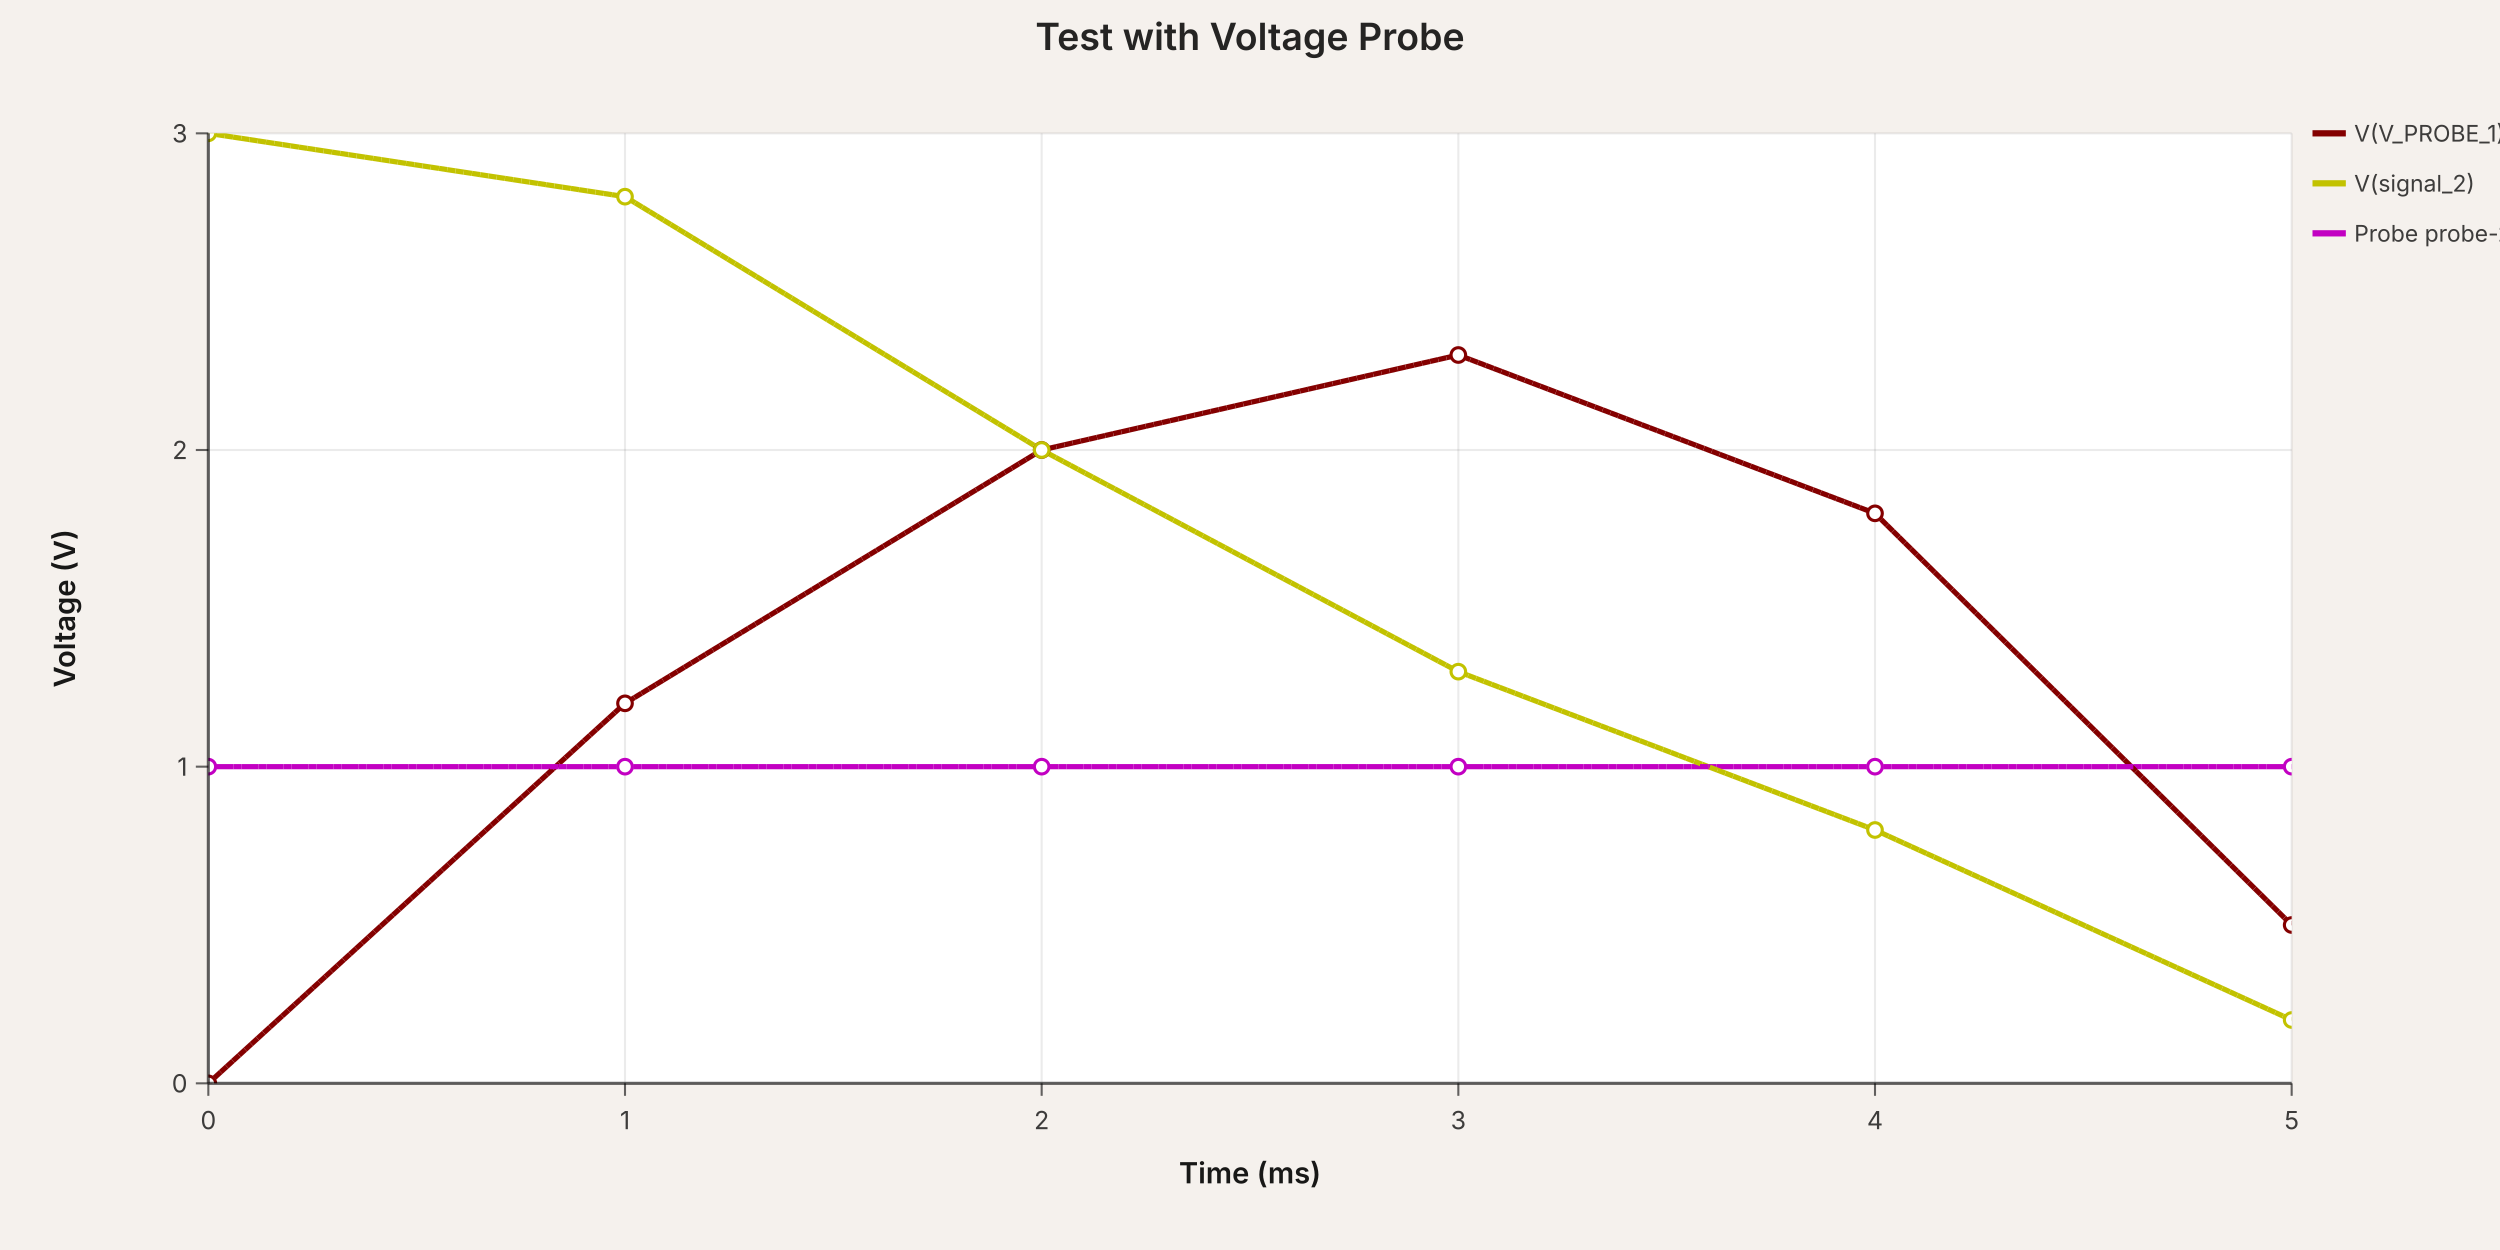
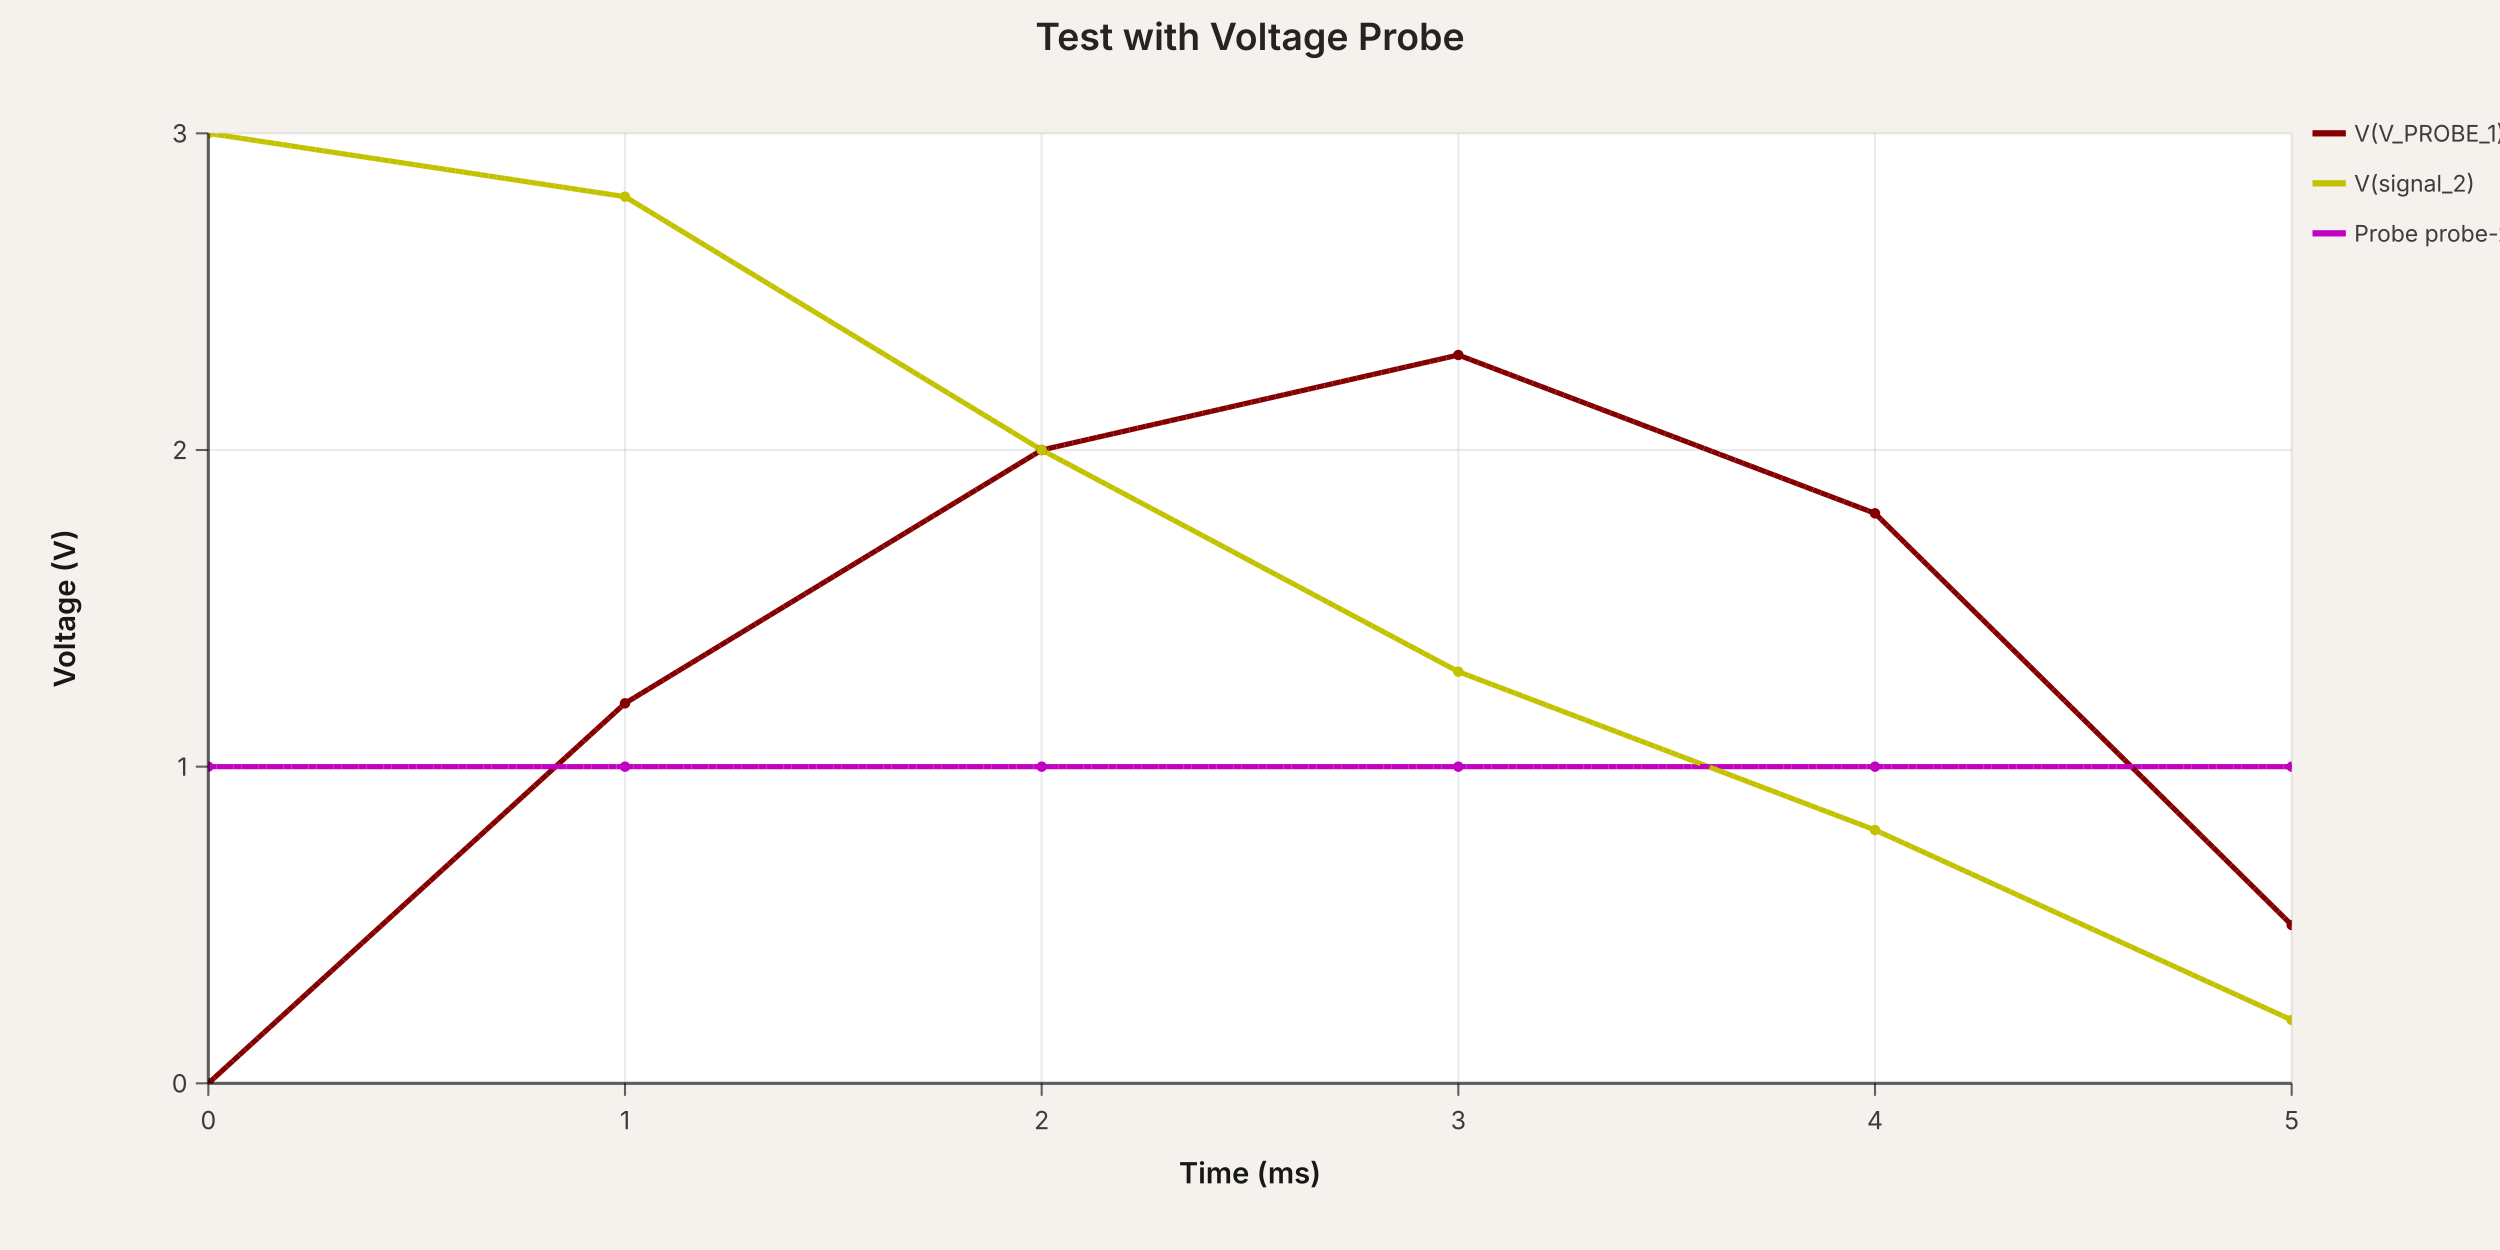
<svg xmlns="http://www.w3.org/2000/svg" width="1200" height="600" viewBox="0 0 1200 600" data-simulation-experiment-id="exp-probe-test" data-simulation-experiment-name="Test with Voltage Probe">
  <style>
:root { color-scheme: light; }
svg { font-family: 'Inter', 'Helvetica Neue', Arial, sans-serif; }
.background { fill: rgb(245, 241, 237); }
.plot-background { fill: #ffffff; }
.grid-line { stroke: rgba(0, 0, 0, 0.08); stroke-width: 1; }
.axis { stroke: rgba(0, 0, 0, 0.6); stroke-width: 1.5; }
.axis-tick { stroke: rgba(0, 0, 0, 0.6); stroke-width: 1; }
.axis-label { fill: rgba(0, 0, 0, 0.75); font-size: 12px; }
.axis-title { fill: rgba(0, 0, 0, 0.9); font-size: 14px; font-weight: 600; }
.legend-label { fill: rgba(0, 0, 0, 0.75); font-size: 11px; }
.legend-line { stroke-width: 3; }
.simulation-line { fill: none; stroke-width: 2.5; }
- .simulation-point { stroke-width: 1.5; fill: #ffffff; }
+ .simulation-point { stroke-width: 0; }
.chart-title { fill: rgba(0, 0, 0, 0.85); font-size: 18px; font-weight: 600; }
</style>
  <rect class="background" x="0" y="0" width="1200" height="600" />
  <defs>
    <clipPath id="simulation-graph-exp-probe-test">
      <rect x="100" y="64" width="1000" height="456" />
    </clipPath>
  </defs>
  <rect class="plot-background" x="100" y="64" width="1000" height="456" />
  <g class="grid">
    <line class="grid-line grid-line-x" x1="100" y1="64" x2="100" y2="520" />
    <line class="grid-line grid-line-x" x1="300" y1="64" x2="300" y2="520" />
    <line class="grid-line grid-line-x" x1="500" y1="64" x2="500" y2="520" />
    <line class="grid-line grid-line-x" x1="700" y1="64" x2="700" y2="520" />
    <line class="grid-line grid-line-x" x1="900" y1="64" x2="900" y2="520" />
    <line class="grid-line grid-line-x" x1="1100" y1="64" x2="1100" y2="520" />
    <line class="grid-line grid-line-y" x1="100" y1="520" x2="1100" y2="520" />
    <line class="grid-line grid-line-y" x1="100" y1="368" x2="1100" y2="368" />
    <line class="grid-line grid-line-y" x1="100" y1="216" x2="1100" y2="216" />
    <line class="grid-line grid-line-y" x1="100" y1="64" x2="1100" y2="64" />
  </g>
  <g class="data-series">
    <path class="simulation-line" d="M 100 520 L 300 337.6 L 500 216 L 700 170.4 L 900 246.4 L 1100 444" stroke="rgb(132, 0, 0)" clip-path="url(#simulation-graph-exp-probe-test)" data-simulation-transient-voltage-graph-id="graph-1" data-schematic-voltage-probe-id="probe-1" stroke-dasharray="4 8" stroke-dashoffset="0" />
    <path class="simulation-line" d="M 100 64 L 300 94.4 L 500 216 L 700 322.4 L 900 398.4 L 1100 489.6" stroke="rgb(194, 194, 0)" clip-path="url(#simulation-graph-exp-probe-test)" data-simulation-transient-voltage-graph-id="graph-2" data-schematic-voltage-probe-id="probe-does-not-exist" stroke-dasharray="4 8" stroke-dashoffset="4" />
    <path class="simulation-line" d="M 100 368 L 300 368 L 500 368 L 700 368 L 900 368 L 1100 368" stroke="rgb(194, 0, 194)" clip-path="url(#simulation-graph-exp-probe-test)" data-simulation-transient-voltage-graph-id="graph-3" data-schematic-voltage-probe-id="probe-2" stroke-dasharray="4 8" stroke-dashoffset="8" />
    <path class="simulation-line" d="M 100 520 L 300 337.6 L 500 216 L 700 170.4 L 900 246.4 L 1100 444" stroke="rgb(132, 0, 0)" clip-path="url(#simulation-graph-exp-probe-test)" data-simulation-transient-voltage-graph-id="graph-1" data-schematic-voltage-probe-id="probe-1" stroke-dasharray="4 8" stroke-dashoffset="4" />
    <path class="simulation-line" d="M 100 64 L 300 94.4 L 500 216 L 700 322.4 L 900 398.4 L 1100 489.6" stroke="rgb(194, 194, 0)" clip-path="url(#simulation-graph-exp-probe-test)" data-simulation-transient-voltage-graph-id="graph-2" data-schematic-voltage-probe-id="probe-does-not-exist" stroke-dasharray="4 8" stroke-dashoffset="8" />
    <path class="simulation-line" d="M 100 368 L 300 368 L 500 368 L 700 368 L 900 368 L 1100 368" stroke="rgb(194, 0, 194)" clip-path="url(#simulation-graph-exp-probe-test)" data-simulation-transient-voltage-graph-id="graph-3" data-schematic-voltage-probe-id="probe-2" stroke-dasharray="4 8" stroke-dashoffset="0" />
    <path class="simulation-line" d="M 100 520 L 300 337.6 L 500 216 L 700 170.4 L 900 246.4 L 1100 444" stroke="rgb(132, 0, 0)" clip-path="url(#simulation-graph-exp-probe-test)" data-simulation-transient-voltage-graph-id="graph-1" data-schematic-voltage-probe-id="probe-1" stroke-dasharray="4 8" stroke-dashoffset="8" />
    <path class="simulation-line" d="M 100 64 L 300 94.4 L 500 216 L 700 322.4 L 900 398.4 L 1100 489.6" stroke="rgb(194, 194, 0)" clip-path="url(#simulation-graph-exp-probe-test)" data-simulation-transient-voltage-graph-id="graph-2" data-schematic-voltage-probe-id="probe-does-not-exist" stroke-dasharray="4 8" stroke-dashoffset="0" />
    <path class="simulation-line" d="M 100 368 L 300 368 L 500 368 L 700 368 L 900 368 L 1100 368" stroke="rgb(194, 0, 194)" clip-path="url(#simulation-graph-exp-probe-test)" data-simulation-transient-voltage-graph-id="graph-3" data-schematic-voltage-probe-id="probe-2" stroke-dasharray="4 8" stroke-dashoffset="4" />
-     <circle class="simulation-point" cx="100" cy="520" r="3.5" stroke="rgb(132, 0, 0)" fill="#ffffff" clip-path="url(#simulation-graph-exp-probe-test)" />
-     <circle class="simulation-point" cx="300" cy="337.6" r="3.5" stroke="rgb(132, 0, 0)" fill="#ffffff" clip-path="url(#simulation-graph-exp-probe-test)" />
-     <circle class="simulation-point" cx="500" cy="216" r="3.5" stroke="rgb(132, 0, 0)" fill="#ffffff" clip-path="url(#simulation-graph-exp-probe-test)" />
-     <circle class="simulation-point" cx="700" cy="170.4" r="3.5" stroke="rgb(132, 0, 0)" fill="#ffffff" clip-path="url(#simulation-graph-exp-probe-test)" />
-     <circle class="simulation-point" cx="900" cy="246.4" r="3.5" stroke="rgb(132, 0, 0)" fill="#ffffff" clip-path="url(#simulation-graph-exp-probe-test)" />
-     <circle class="simulation-point" cx="1100" cy="444" r="3.5" stroke="rgb(132, 0, 0)" fill="#ffffff" clip-path="url(#simulation-graph-exp-probe-test)" />
-     <circle class="simulation-point" cx="100" cy="64" r="3.5" stroke="rgb(194, 194, 0)" fill="#ffffff" clip-path="url(#simulation-graph-exp-probe-test)" />
-     <circle class="simulation-point" cx="300" cy="94.4" r="3.5" stroke="rgb(194, 194, 0)" fill="#ffffff" clip-path="url(#simulation-graph-exp-probe-test)" />
-     <circle class="simulation-point" cx="500" cy="216" r="3.5" stroke="rgb(194, 194, 0)" fill="#ffffff" clip-path="url(#simulation-graph-exp-probe-test)" />
-     <circle class="simulation-point" cx="700" cy="322.4" r="3.5" stroke="rgb(194, 194, 0)" fill="#ffffff" clip-path="url(#simulation-graph-exp-probe-test)" />
-     <circle class="simulation-point" cx="900" cy="398.4" r="3.5" stroke="rgb(194, 194, 0)" fill="#ffffff" clip-path="url(#simulation-graph-exp-probe-test)" />
-     <circle class="simulation-point" cx="1100" cy="489.6" r="3.5" stroke="rgb(194, 194, 0)" fill="#ffffff" clip-path="url(#simulation-graph-exp-probe-test)" />
-     <circle class="simulation-point" cx="100" cy="368" r="3.5" stroke="rgb(194, 0, 194)" fill="#ffffff" clip-path="url(#simulation-graph-exp-probe-test)" />
-     <circle class="simulation-point" cx="300" cy="368" r="3.5" stroke="rgb(194, 0, 194)" fill="#ffffff" clip-path="url(#simulation-graph-exp-probe-test)" />
-     <circle class="simulation-point" cx="500" cy="368" r="3.5" stroke="rgb(194, 0, 194)" fill="#ffffff" clip-path="url(#simulation-graph-exp-probe-test)" />
-     <circle class="simulation-point" cx="700" cy="368" r="3.5" stroke="rgb(194, 0, 194)" fill="#ffffff" clip-path="url(#simulation-graph-exp-probe-test)" />
-     <circle class="simulation-point" cx="900" cy="368" r="3.5" stroke="rgb(194, 0, 194)" fill="#ffffff" clip-path="url(#simulation-graph-exp-probe-test)" />
-     <circle class="simulation-point" cx="1100" cy="368" r="3.5" stroke="rgb(194, 0, 194)" fill="#ffffff" clip-path="url(#simulation-graph-exp-probe-test)" />
+     <circle class="simulation-point" cx="100" cy="520" r="2.5" fill="rgb(132, 0, 0)" clip-path="url(#simulation-graph-exp-probe-test)" />
+     <circle class="simulation-point" cx="300" cy="337.6" r="2.5" fill="rgb(132, 0, 0)" clip-path="url(#simulation-graph-exp-probe-test)" />
+     <circle class="simulation-point" cx="500" cy="216" r="2.5" fill="rgb(132, 0, 0)" clip-path="url(#simulation-graph-exp-probe-test)" />
+     <circle class="simulation-point" cx="700" cy="170.4" r="2.5" fill="rgb(132, 0, 0)" clip-path="url(#simulation-graph-exp-probe-test)" />
+     <circle class="simulation-point" cx="900" cy="246.4" r="2.5" fill="rgb(132, 0, 0)" clip-path="url(#simulation-graph-exp-probe-test)" />
+     <circle class="simulation-point" cx="1100" cy="444" r="2.5" fill="rgb(132, 0, 0)" clip-path="url(#simulation-graph-exp-probe-test)" />
+     <circle class="simulation-point" cx="100" cy="64" r="2.5" fill="rgb(194, 194, 0)" clip-path="url(#simulation-graph-exp-probe-test)" />
+     <circle class="simulation-point" cx="300" cy="94.4" r="2.5" fill="rgb(194, 194, 0)" clip-path="url(#simulation-graph-exp-probe-test)" />
+     <circle class="simulation-point" cx="500" cy="216" r="2.5" fill="rgb(194, 194, 0)" clip-path="url(#simulation-graph-exp-probe-test)" />
+     <circle class="simulation-point" cx="700" cy="322.4" r="2.5" fill="rgb(194, 194, 0)" clip-path="url(#simulation-graph-exp-probe-test)" />
+     <circle class="simulation-point" cx="900" cy="398.4" r="2.5" fill="rgb(194, 194, 0)" clip-path="url(#simulation-graph-exp-probe-test)" />
+     <circle class="simulation-point" cx="1100" cy="489.6" r="2.5" fill="rgb(194, 194, 0)" clip-path="url(#simulation-graph-exp-probe-test)" />
+     <circle class="simulation-point" cx="100" cy="368" r="2.5" fill="rgb(194, 0, 194)" clip-path="url(#simulation-graph-exp-probe-test)" />
+     <circle class="simulation-point" cx="300" cy="368" r="2.5" fill="rgb(194, 0, 194)" clip-path="url(#simulation-graph-exp-probe-test)" />
+     <circle class="simulation-point" cx="500" cy="368" r="2.5" fill="rgb(194, 0, 194)" clip-path="url(#simulation-graph-exp-probe-test)" />
+     <circle class="simulation-point" cx="700" cy="368" r="2.5" fill="rgb(194, 0, 194)" clip-path="url(#simulation-graph-exp-probe-test)" />
+     <circle class="simulation-point" cx="900" cy="368" r="2.5" fill="rgb(194, 0, 194)" clip-path="url(#simulation-graph-exp-probe-test)" />
+     <circle class="simulation-point" cx="1100" cy="368" r="2.5" fill="rgb(194, 0, 194)" clip-path="url(#simulation-graph-exp-probe-test)" />
  </g>
  <g class="axes">
    <line class="axis axis-x" x1="100" y1="520" x2="1100" y2="520" />
    <line class="axis axis-y" x1="100" y1="64" x2="100" y2="520" />
    <line class="axis-tick axis-tick-x" x1="100" y1="520" x2="100" y2="526" />
    <text class="axis-label axis-label-x" x="100" y="542" text-anchor="middle">0</text>
    <line class="axis-tick axis-tick-x" x1="300" y1="520" x2="300" y2="526" />
    <text class="axis-label axis-label-x" x="300" y="542" text-anchor="middle">1</text>
    <line class="axis-tick axis-tick-x" x1="500" y1="520" x2="500" y2="526" />
    <text class="axis-label axis-label-x" x="500" y="542" text-anchor="middle">2</text>
    <line class="axis-tick axis-tick-x" x1="700" y1="520" x2="700" y2="526" />
    <text class="axis-label axis-label-x" x="700" y="542" text-anchor="middle">3</text>
    <line class="axis-tick axis-tick-x" x1="900" y1="520" x2="900" y2="526" />
    <text class="axis-label axis-label-x" x="900" y="542" text-anchor="middle">4</text>
    <line class="axis-tick axis-tick-x" x1="1100" y1="520" x2="1100" y2="526" />
    <text class="axis-label axis-label-x" x="1100" y="542" text-anchor="middle">5</text>
    <line class="axis-tick axis-tick-y" x1="94" y1="520" x2="100" y2="520" />
    <text class="axis-label axis-label-y" x="90" y="520" text-anchor="end" dominant-baseline="middle">0</text>
    <line class="axis-tick axis-tick-y" x1="94" y1="368" x2="100" y2="368" />
    <text class="axis-label axis-label-y" x="90" y="368" text-anchor="end" dominant-baseline="middle">1</text>
    <line class="axis-tick axis-tick-y" x1="94" y1="216" x2="100" y2="216" />
    <text class="axis-label axis-label-y" x="90" y="216" text-anchor="end" dominant-baseline="middle">2</text>
    <line class="axis-tick axis-tick-y" x1="94" y1="64" x2="100" y2="64" />
    <text class="axis-label axis-label-y" x="90" y="64" text-anchor="end" dominant-baseline="middle">3</text>
    <text class="axis-title axis-title-x" x="600" y="568" text-anchor="middle">Time (ms)</text>
    <text class="axis-title axis-title-y" x="36" y="292" transform="rotate(-90 36 292)" text-anchor="middle">Voltage (V)</text>
  </g>
  <g class="legend">
    <g class="legend-item" transform="translate(1110 64)">
      <line class="legend-line" x1="0" y1="0" x2="16" y2="0" stroke="rgb(132, 0, 0)" />
      <text class="legend-label" x="20" y="0" dominant-baseline="middle">
        <tspan x="20" dy="0">V(V_PROBE_1)</tspan>
      </text>
    </g>
    <g class="legend-item" transform="translate(1110 88)">
      <line class="legend-line" x1="0" y1="0" x2="16" y2="0" stroke="rgb(194, 194, 0)" />
      <text class="legend-label" x="20" y="0" dominant-baseline="middle">
        <tspan x="20" dy="0">V(signal_2)</tspan>
      </text>
    </g>
    <g class="legend-item" transform="translate(1110 112)">
      <line class="legend-line" x1="0" y1="0" x2="16" y2="0" stroke="rgb(194, 0, 194)" />
      <text class="legend-label" x="20" y="0" dominant-baseline="middle">
        <tspan x="20" dy="0">Probe probe-2</tspan>
      </text>
    </g>
  </g>
  <text class="chart-title" x="600" y="24" text-anchor="middle">Test with Voltage Probe</text>
</svg>
